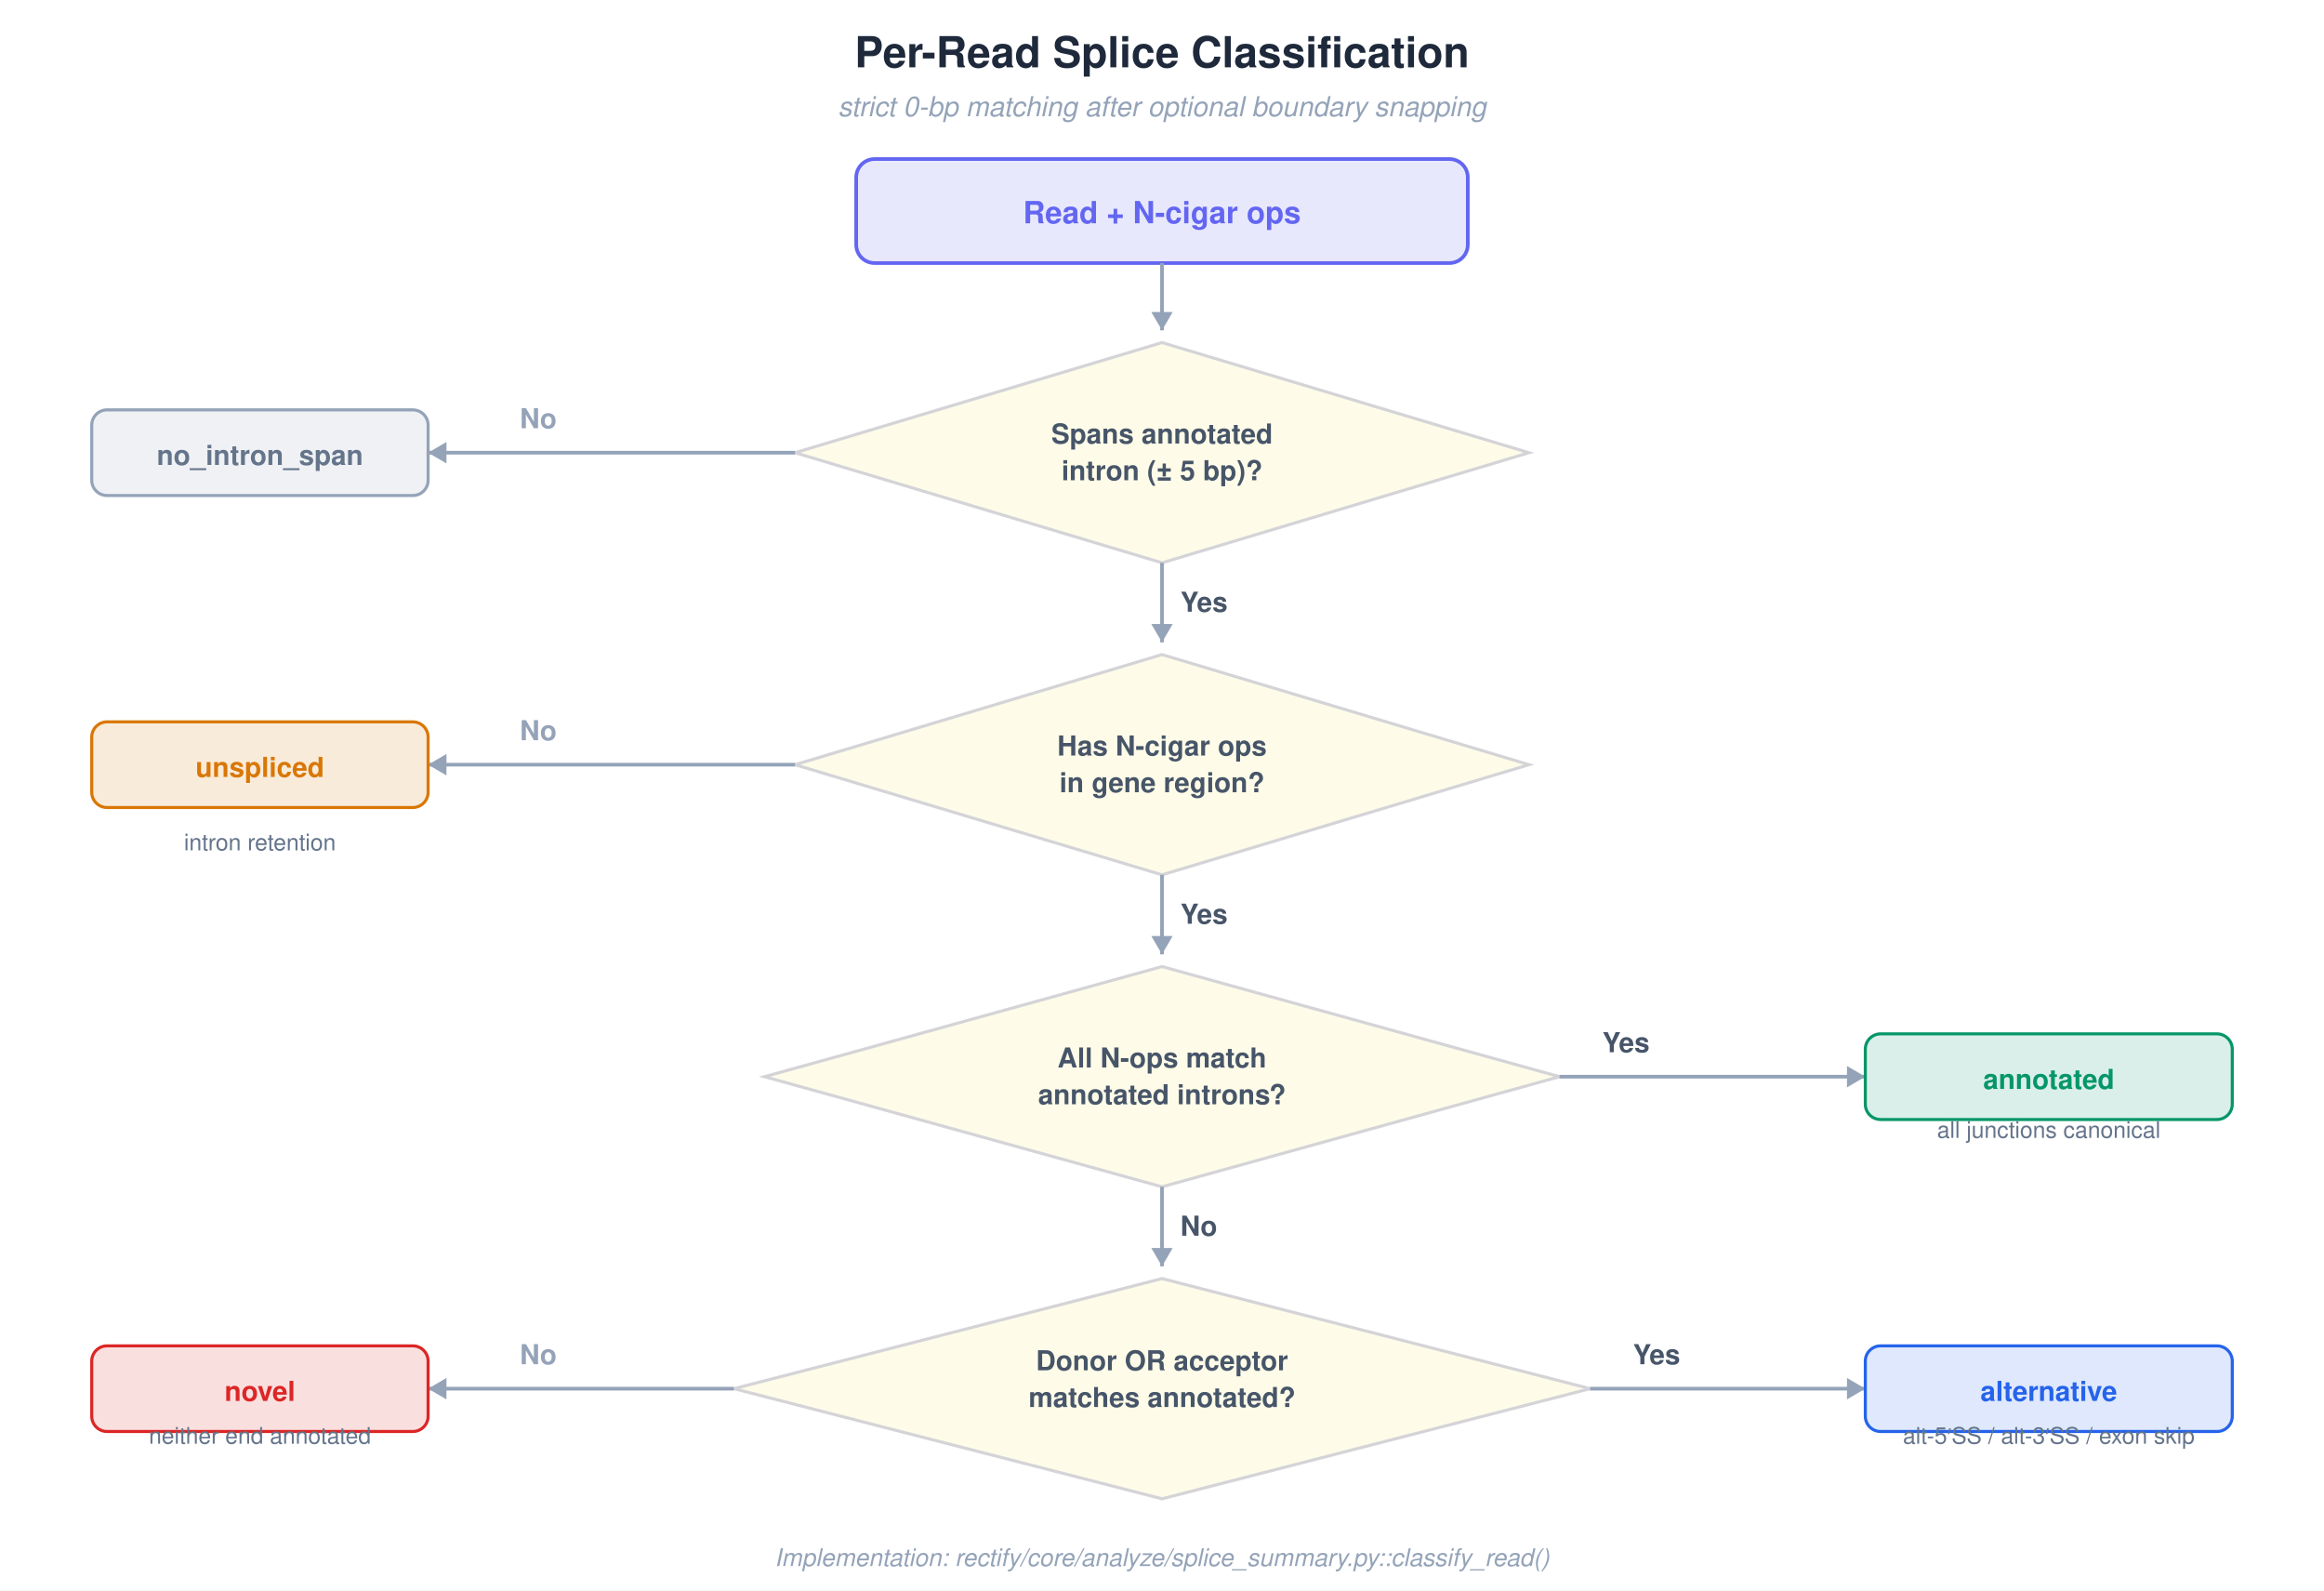
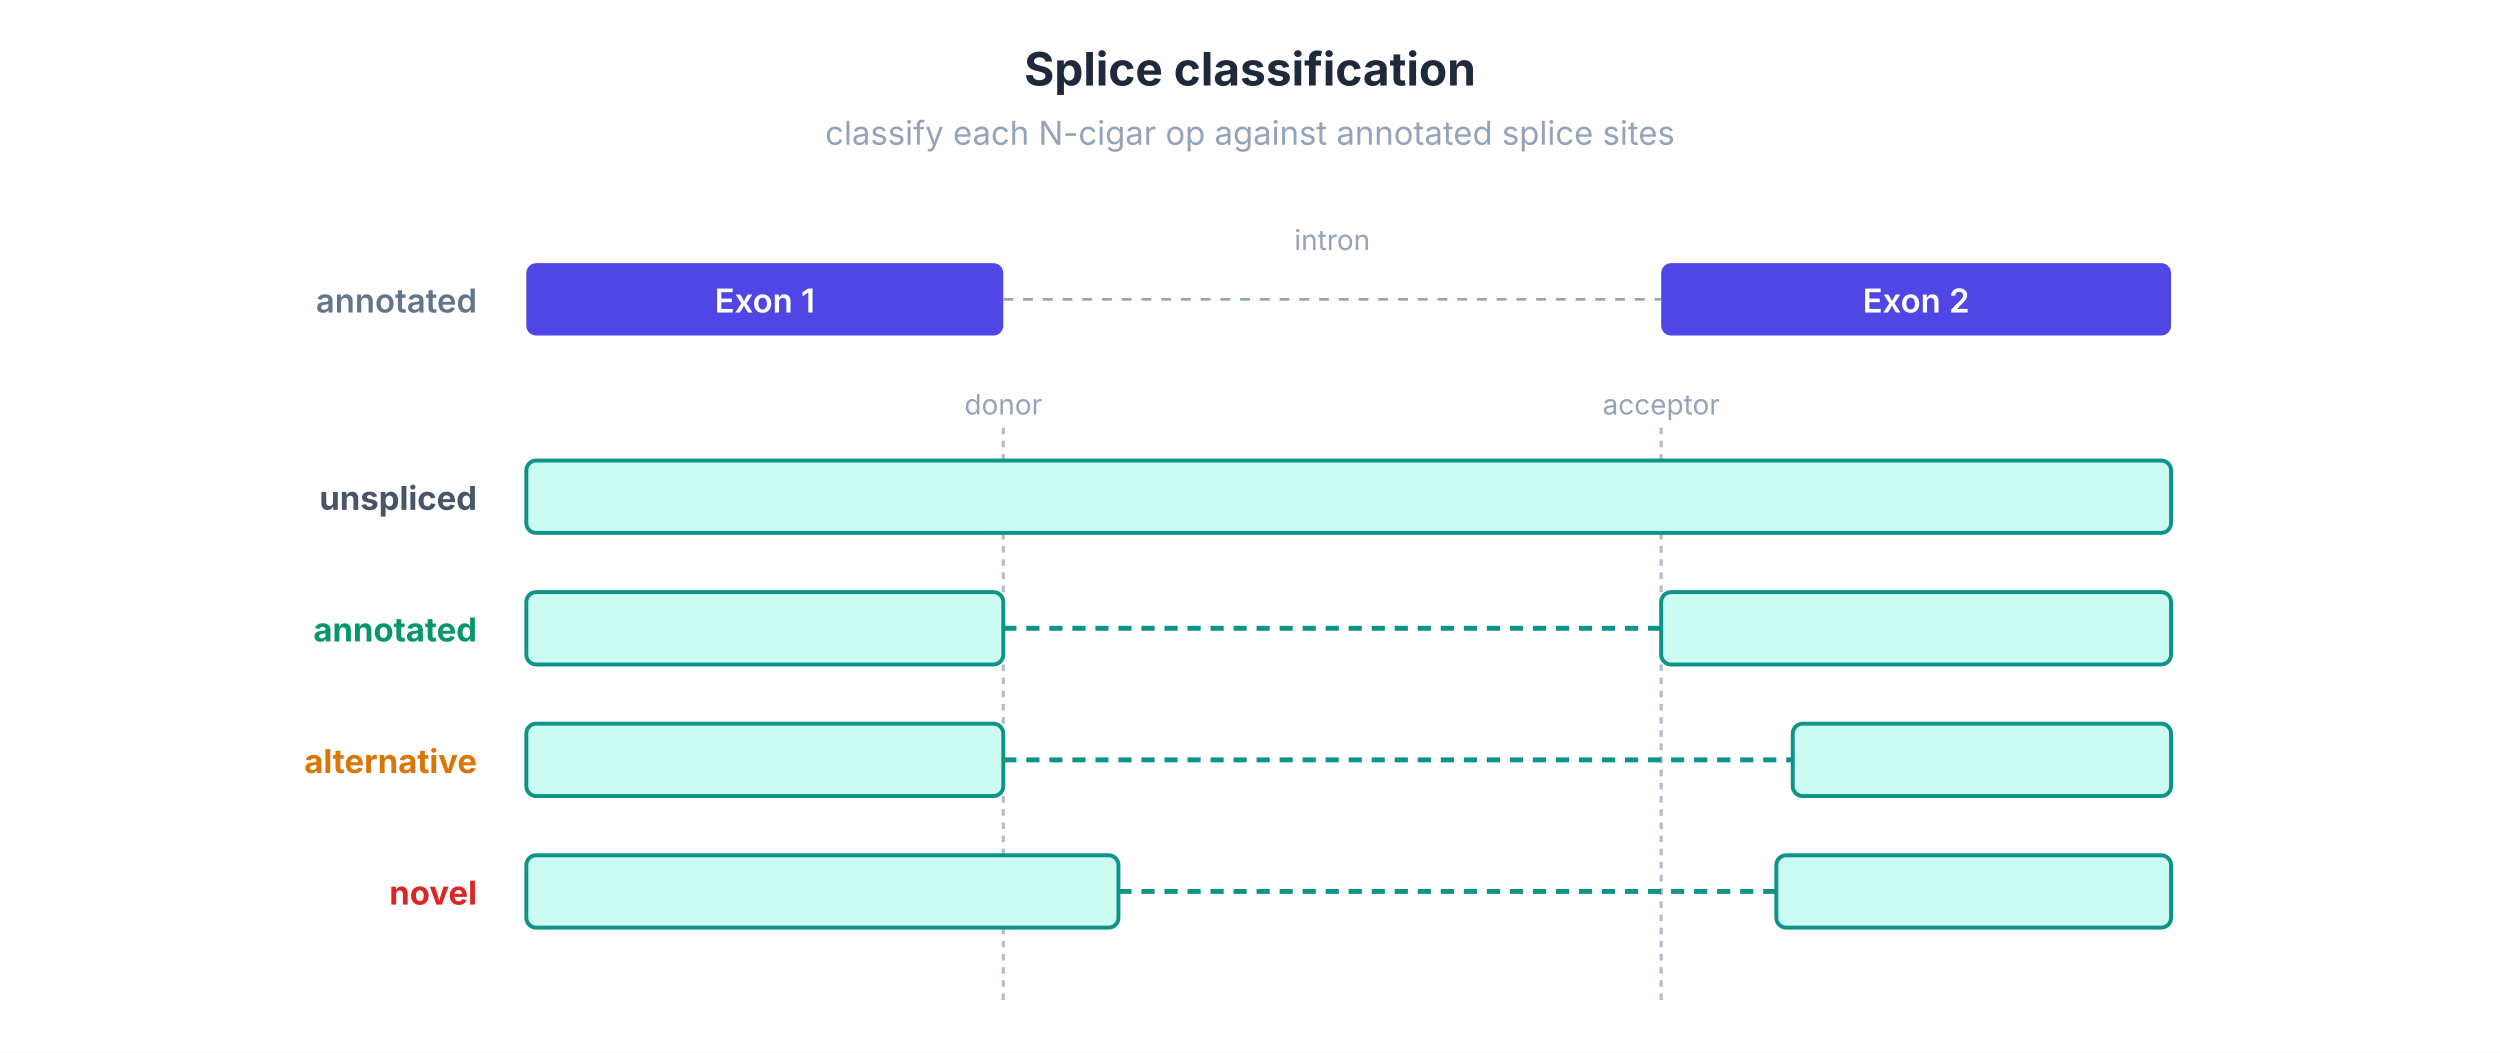
- <svg xmlns="http://www.w3.org/2000/svg" width="760" height="520" viewBox="0 0 760 520">
-   <rect fill="#ffffff" width="760" height="520" />
-   <g font-family="Helvetica Neue, Helvetica, Arial, sans-serif">
-     <text fill="#1e293b" font-size="14" font-weight="bold" text-anchor="middle" x="380" y="22">Per-Read Splice Classification</text>
-     <text fill="#94a3b8" font-size="9" font-style="italic" text-anchor="middle" x="380" y="38">strict 0-bp matching after optional boundary snapping</text>
-     <rect x="280" y="52" width="200" height="34" rx="6" fill="#6366f1" opacity="0.15" />
-     <rect x="280" y="52" width="200" height="34" rx="6" fill="none" stroke="#6366f1" stroke-width="1.2" />
-     <text fill="#6366f1" font-size="10" font-weight="600" text-anchor="middle" x="380" y="73">Read + N-cigar ops</text>
-     <line x1="380" y1="86" x2="380" y2="108" stroke="#94a3b8" stroke-width="1.2" />
-     <polygon points="380,108 376.5,102 383.5,102" fill="#94a3b8" />
-     <polygon points="380,112 500,148 380,184 260,148" fill="#fefce8" stroke="#d4d4d8" stroke-width="1" />
-     <text fill="#475569" font-size="9" font-weight="600" text-anchor="middle" x="380" y="145">Spans annotated</text>
-     <text fill="#475569" font-size="9" font-weight="600" text-anchor="middle" x="380" y="157">intron (± 5 bp)?</text>
-     <line x1="260" y1="148" x2="140" y2="148" stroke="#94a3b8" stroke-width="1.2" />
-     <polygon points="140,148 146,144.5 146,151.5" fill="#94a3b8" />
-     <text fill="#94a3b8" font-size="9" font-weight="600" x="170" y="140">No</text>
-     <rect x="30" y="134" width="110" height="28" rx="5" fill="#94a3b8" opacity="0.15" />
-     <rect x="30" y="134" width="110" height="28" rx="5" fill="none" stroke="#94a3b8" stroke-width="1" />
-     <text fill="#64748b" font-size="9" font-weight="600" text-anchor="middle" x="85" y="152">no_intron_span</text>
-     <line x1="380" y1="184" x2="380" y2="210" stroke="#94a3b8" stroke-width="1.2" />
-     <polygon points="380,210 376.5,204 383.5,204" fill="#94a3b8" />
-     <text fill="#475569" font-size="9" font-weight="600" x="386" y="200">Yes</text>
-     <polygon points="380,214 500,250 380,286 260,250" fill="#fefce8" stroke="#d4d4d8" stroke-width="1" />
-     <text fill="#475569" font-size="9" font-weight="600" text-anchor="middle" x="380" y="247">Has N-cigar ops</text>
-     <text fill="#475569" font-size="9" font-weight="600" text-anchor="middle" x="380" y="259">in gene region?</text>
-     <line x1="260" y1="250" x2="140" y2="250" stroke="#94a3b8" stroke-width="1.2" />
-     <polygon points="140,250 146,246.5 146,253.5" fill="#94a3b8" />
-     <text fill="#94a3b8" font-size="9" font-weight="600" x="170" y="242">No</text>
-     <rect x="30" y="236" width="110" height="28" rx="5" fill="#d97706" opacity="0.15" />
-     <rect x="30" y="236" width="110" height="28" rx="5" fill="none" stroke="#d97706" stroke-width="1" />
-     <text fill="#d97706" font-size="9" font-weight="600" text-anchor="middle" x="85" y="254">unspliced</text>
-     <text fill="#64748b" font-size="7.5" text-anchor="middle" x="85" y="278">intron retention</text>
-     <line x1="380" y1="286" x2="380" y2="312" stroke="#94a3b8" stroke-width="1.2" />
-     <polygon points="380,312 376.5,306 383.5,306" fill="#94a3b8" />
-     <text fill="#475569" font-size="9" font-weight="600" x="386" y="302">Yes</text>
-     <polygon points="380,316 510,352 380,388 250,352" fill="#fefce8" stroke="#d4d4d8" stroke-width="1" />
-     <text fill="#475569" font-size="9" font-weight="600" text-anchor="middle" x="380" y="349">All N-ops match</text>
-     <text fill="#475569" font-size="9" font-weight="600" text-anchor="middle" x="380" y="361">annotated introns?</text>
-     <line x1="510" y1="352" x2="610" y2="352" stroke="#94a3b8" stroke-width="1.2" />
-     <polygon points="610,352 604,348.5 604,355.5" fill="#94a3b8" />
-     <text fill="#475569" font-size="9" font-weight="600" x="524" y="344">Yes</text>
-     <rect x="610" y="338" width="120" height="28" rx="5" fill="#059669" opacity="0.15" />
-     <rect x="610" y="338" width="120" height="28" rx="5" fill="none" stroke="#059669" stroke-width="1" />
-     <text fill="#059669" font-size="9" font-weight="600" text-anchor="middle" x="670" y="356">annotated</text>
-     <line x1="380" y1="388" x2="380" y2="414" stroke="#94a3b8" stroke-width="1.2" />
-     <polygon points="380,414 376.5,408 383.5,408" fill="#94a3b8" />
-     <text fill="#475569" font-size="9" font-weight="600" x="386" y="404">No</text>
-     <polygon points="380,418 520,454 380,490 240,454" fill="#fefce8" stroke="#d4d4d8" stroke-width="1" />
-     <text fill="#475569" font-size="9" font-weight="600" text-anchor="middle" x="380" y="448">Donor OR acceptor</text>
-     <text fill="#475569" font-size="9" font-weight="600" text-anchor="middle" x="380" y="460">matches annotated?</text>
-     <line x1="520" y1="454" x2="610" y2="454" stroke="#94a3b8" stroke-width="1.2" />
-     <polygon points="610,454 604,450.5 604,457.5" fill="#94a3b8" />
-     <text fill="#475569" font-size="9" font-weight="600" x="534" y="446">Yes</text>
-     <rect x="610" y="440" width="120" height="28" rx="5" fill="#2563eb" opacity="0.15" />
-     <rect x="610" y="440" width="120" height="28" rx="5" fill="none" stroke="#2563eb" stroke-width="1" />
-     <text fill="#2563eb" font-size="9" font-weight="600" text-anchor="middle" x="670" y="458">alternative</text>
-     <line x1="240" y1="454" x2="140" y2="454" stroke="#94a3b8" stroke-width="1.2" />
-     <polygon points="140,454 146,450.5 146,457.5" fill="#94a3b8" />
-     <text fill="#94a3b8" font-size="9" font-weight="600" x="170" y="446">No</text>
-     <rect x="30" y="440" width="110" height="28" rx="5" fill="#dc2626" opacity="0.15" />
-     <rect x="30" y="440" width="110" height="28" rx="5" fill="none" stroke="#dc2626" stroke-width="1" />
-     <text fill="#dc2626" font-size="9" font-weight="600" text-anchor="middle" x="85" y="458">novel</text>
-     <text fill="#64748b" font-size="7.5" text-anchor="middle" x="670" y="372">all junctions canonical</text>
-     <text fill="#64748b" font-size="7.5" text-anchor="middle" x="670" y="472">alt-5′SS / alt-3′SS / exon skip</text>
-     <text fill="#64748b" font-size="7.5" text-anchor="middle" x="85" y="472">neither end annotated</text>
-     <text fill="#94a3b8" font-size="8" font-style="italic" text-anchor="middle" x="380" y="512">Implementation: rectify/core/analyze/splice_summary.py::classify_read()</text>
+ <svg xmlns="http://www.w3.org/2000/svg" width="760" height="320" viewBox="0 0 760 320">
+   <rect fill="#ffffff" width="760" height="320" />
+   <g font-family="Inter, Helvetica Neue, Helvetica, Arial, sans-serif">
+     <text fill="#1e293b" font-size="14" font-weight="700" text-anchor="middle" x="380.0" y="26">Splice classification</text>
+     <text fill="#94a3b8" font-size="10" font-weight="400" text-anchor="middle" x="380.0" y="44">classify each N-cigar op against annotated splice sites</text>
+     <text fill="#64748b" font-size="10" font-weight="600" text-anchor="end" x="145" y="95.0">annotated</text>
+     <rect x="160" y="80" width="145" height="22" rx="3" fill="#4f46e5" />
+     <text fill="#ffffff" font-size="10" font-weight="600" text-anchor="middle" x="232.5" y="95.0">Exon 1</text>
+     <rect x="505" y="80" width="155" height="22" rx="3" fill="#4f46e5" />
+     <text fill="#ffffff" font-size="10" font-weight="600" text-anchor="middle" x="582.5" y="95.0">Exon 2</text>
+     <line x1="305" x2="505" y1="91.0" y2="91.0" stroke="#94a3b8" stroke-width="0.8" stroke-dasharray="3,3" />
+     <text fill="#94a3b8" font-size="8.5" font-weight="400" text-anchor="middle" x="405.0" y="76">intron</text>
+     <line x1="305" x2="305" y1="130" y2="305" stroke="#94a3b8" stroke-width="1" stroke-dasharray="2,2" opacity="0.7" />
+     <line x1="505" x2="505" y1="130" y2="305" stroke="#94a3b8" stroke-width="1" stroke-dasharray="2,2" opacity="0.7" />
+     <text fill="#475569" font-size="10" font-weight="700" text-anchor="end" x="145" y="155.0">unspliced</text>
+     <rect x="160" y="140" width="500" height="22" rx="3" fill="#ccfbf1" stroke="#0d9488" stroke-width="1.2" />
+     <text fill="#059669" font-size="10" font-weight="700" text-anchor="end" x="145" y="195.0">annotated</text>
+     <rect x="160" y="180" width="145" height="22" rx="3" fill="#ccfbf1" stroke="#0d9488" stroke-width="1.2" />
+     <rect x="505" y="180" width="155" height="22" rx="3" fill="#ccfbf1" stroke="#0d9488" stroke-width="1.2" />
+     <line x1="305" x2="505" y1="191.0" y2="191.0" stroke="#0d9488" stroke-width="1.5" stroke-dasharray="4,3" />
+     <text fill="#d97706" font-size="10" font-weight="700" text-anchor="end" x="145" y="235.0">alternative</text>
+     <rect x="160" y="220" width="145" height="22" rx="3" fill="#ccfbf1" stroke="#0d9488" stroke-width="1.2" />
+     <rect x="545" y="220" width="115" height="22" rx="3" fill="#ccfbf1" stroke="#0d9488" stroke-width="1.2" />
+     <line x1="305" x2="545" y1="231.0" y2="231.0" stroke="#0d9488" stroke-width="1.5" stroke-dasharray="4,3" />
+     <text fill="#dc2626" font-size="10" font-weight="700" text-anchor="end" x="145" y="275.0">novel</text>
+     <rect x="160" y="260" width="180" height="22" rx="3" fill="#ccfbf1" stroke="#0d9488" stroke-width="1.2" />
+     <rect x="540" y="260" width="120" height="22" rx="3" fill="#ccfbf1" stroke="#0d9488" stroke-width="1.2" />
+     <line x1="340" x2="540" y1="271.0" y2="271.0" stroke="#0d9488" stroke-width="1.5" stroke-dasharray="4,3" />
+     <text fill="#94a3b8" font-size="8.5" font-weight="400" text-anchor="middle" x="305" y="126">donor</text>
+     <text fill="#94a3b8" font-size="8.5" font-weight="400" text-anchor="middle" x="505" y="126">acceptor</text>
  </g>
</svg>
